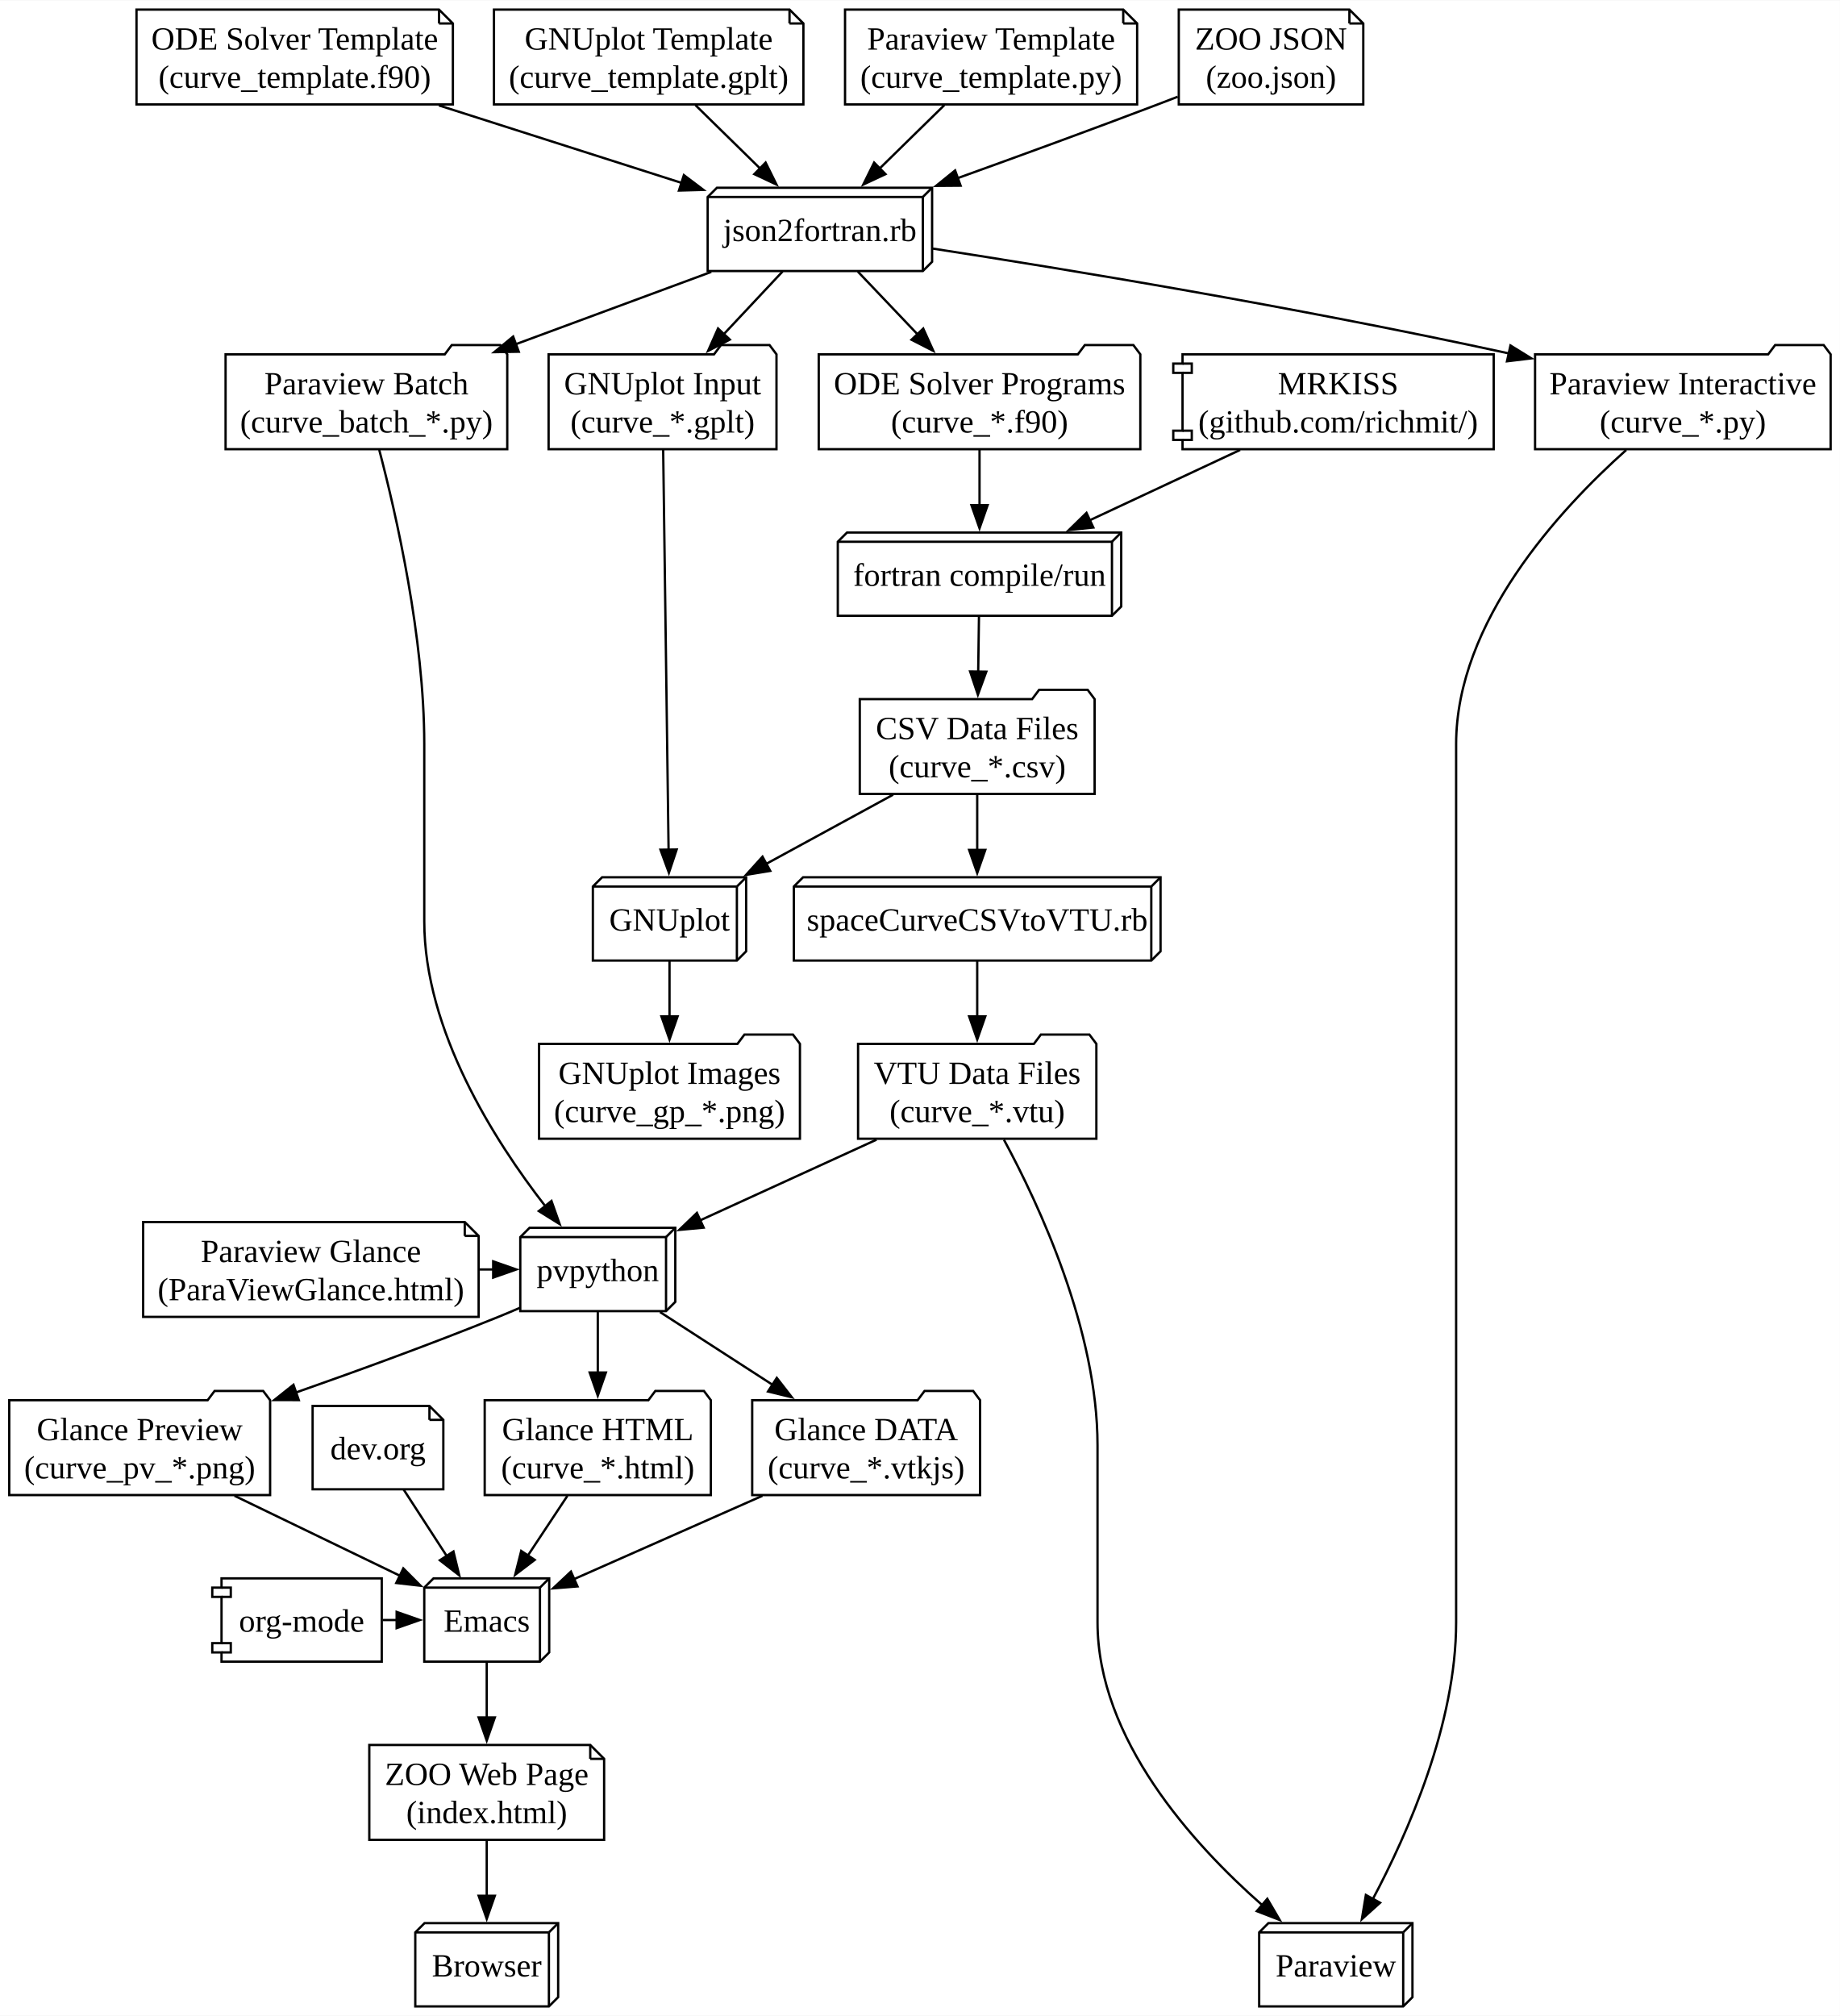
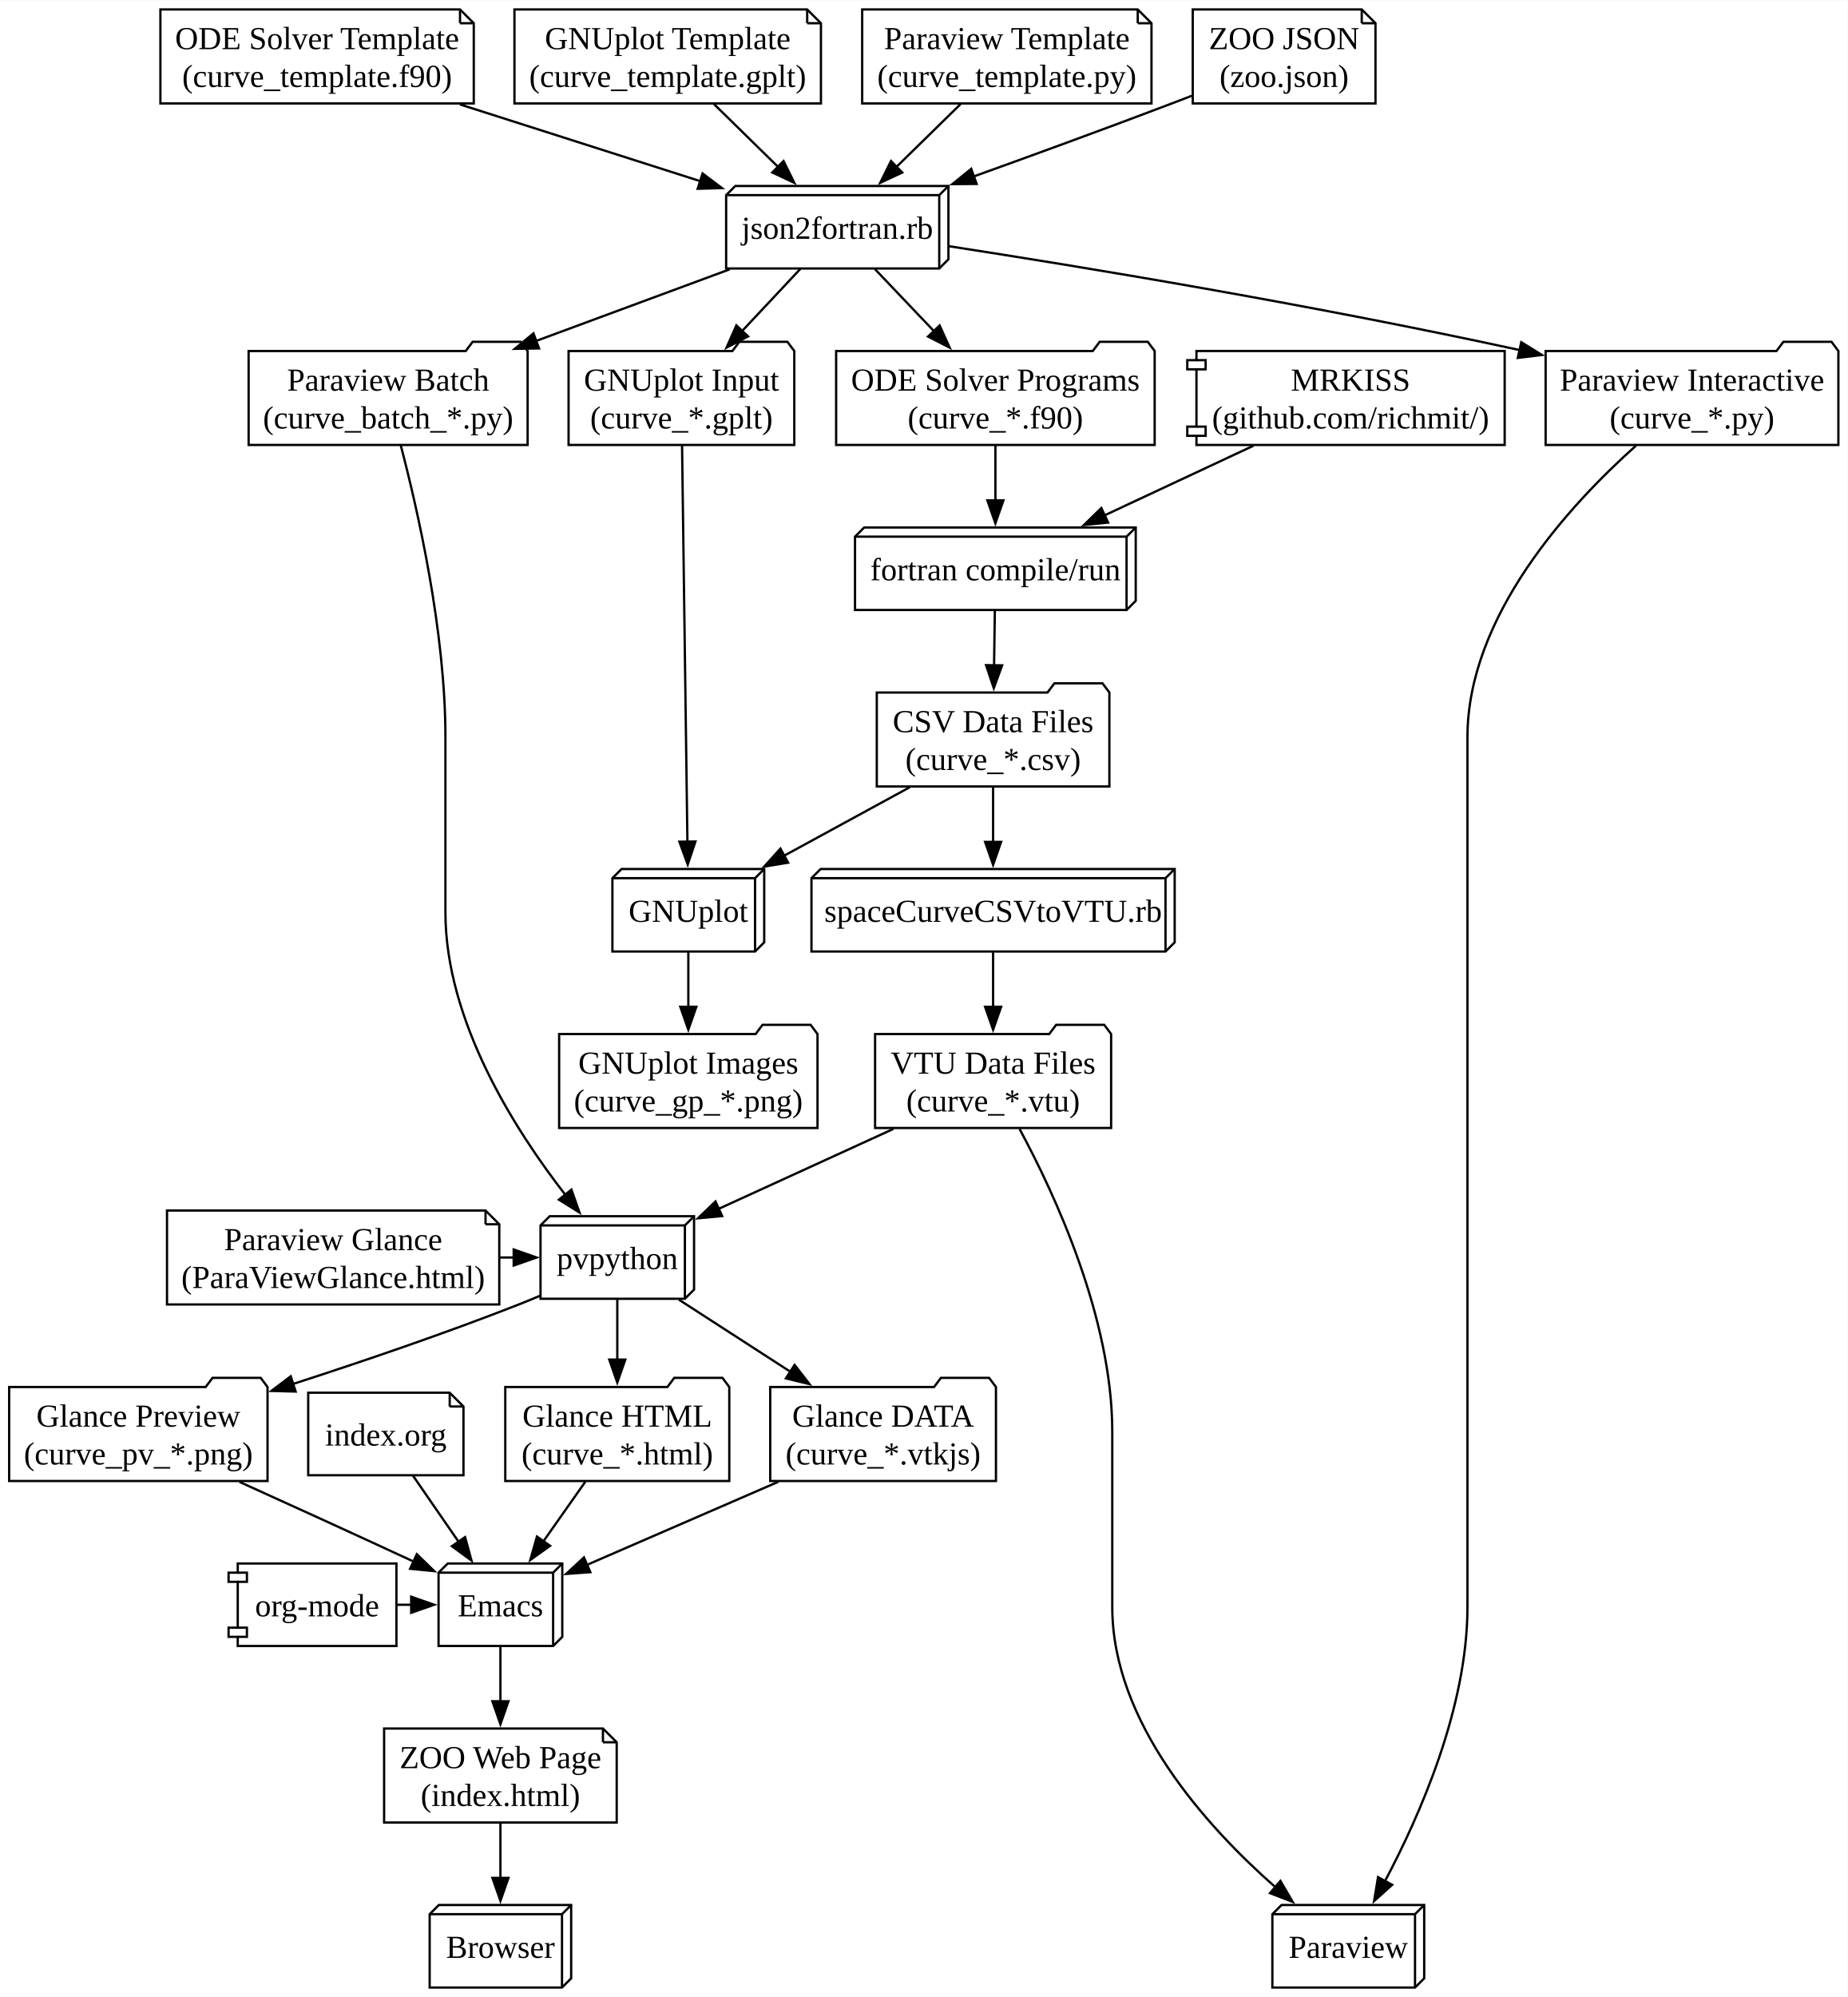
- <svg xmlns="http://www.w3.org/2000/svg" width="795pt" height="871pt" viewBox="0.00 0.00 795.25 871.00">
+ <svg xmlns="http://www.w3.org/2000/svg" width="806pt" height="871pt" viewBox="0.00 0.00 806.25 871.00">
  <g id="graph0" class="graph" transform="scale(1 1) rotate(0) translate(4 867)">
-     <polygon fill="white" stroke="none" points="-4,4 -4,-867 791.25,-867 791.25,4 -4,4" />
+     <polygon fill="white" stroke="none" points="-4,4 -4,-867 802.25,-867 802.25,4 -4,4" />
    <g id="node1" class="node">
-       <polygon fill="none" stroke="black" points="185.75,-863 55,-863 55,-822 191.75,-822 191.75,-857 185.75,-863" />
-       <polyline fill="none" stroke="black" points="185.75,-863 185.75,-857" />
-       <polyline fill="none" stroke="black" points="191.75,-857 185.75,-857" />
-       <text text-anchor="middle" x="123.38" y="-845.7" font-family="Times New Roman,serif" font-size="14.00">ODE Solver Template</text>
-       <text text-anchor="middle" x="123.38" y="-829.2" font-family="Times New Roman,serif" font-size="14.00">(curve_template.f90)</text>
+       <polygon fill="none" stroke="black" points="196.75,-863 66,-863 66,-822 202.75,-822 202.75,-857 196.75,-863" />
+       <polyline fill="none" stroke="black" points="196.75,-863 196.75,-857" />
+       <polyline fill="none" stroke="black" points="202.75,-857 196.75,-857" />
+       <text text-anchor="middle" x="134.38" y="-845.7" font-family="Times New Roman,serif" font-size="14.00">ODE Solver Template</text>
+       <text text-anchor="middle" x="134.38" y="-829.2" font-family="Times New Roman,serif" font-size="14.00">(curve_template.f90)</text>
    </g>
    <g id="node5" class="node">
-       <polygon fill="none" stroke="black" points="398.88,-786 305.88,-786 301.88,-782 301.88,-750 394.88,-750 398.88,-754 398.88,-786" />
-       <polyline fill="none" stroke="black" points="394.88,-782 301.88,-782" />
-       <polyline fill="none" stroke="black" points="394.88,-782 394.88,-750" />
-       <polyline fill="none" stroke="black" points="394.88,-782 398.88,-786" />
-       <text text-anchor="middle" x="350.38" y="-762.95" font-family="Times New Roman,serif" font-size="14.00">json2fortran.rb</text>
+       <polygon fill="none" stroke="black" points="409.88,-786 316.88,-786 312.88,-782 312.88,-750 405.88,-750 409.88,-754 409.88,-786" />
+       <polyline fill="none" stroke="black" points="405.88,-782 312.88,-782" />
+       <polyline fill="none" stroke="black" points="405.88,-782 405.88,-750" />
+       <polyline fill="none" stroke="black" points="405.88,-782 409.88,-786" />
+       <text text-anchor="middle" x="361.38" y="-762.95" font-family="Times New Roman,serif" font-size="14.00">json2fortran.rb</text>
    </g>
    <g id="edge24" class="edge">
-       <path fill="none" stroke="black" d="M185.7,-821.59C218.49,-811.12 258.47,-798.35 290.83,-788.02" />
-       <polygon fill="black" stroke="black" points="291.59,-791.45 300.05,-785.07 289.46,-784.78 291.59,-791.45" />
+       <path fill="none" stroke="black" d="M196.7,-821.59C229.49,-811.12 269.47,-798.35 301.83,-788.02" />
+       <polygon fill="black" stroke="black" points="302.59,-791.45 311.05,-785.07 300.46,-784.78 302.59,-791.45" />
    </g>
    <g id="node2" class="node">
-       <polygon fill="none" stroke="black" points="337.25,-863 209.5,-863 209.5,-822 343.25,-822 343.25,-857 337.25,-863" />
-       <polyline fill="none" stroke="black" points="337.25,-863 337.25,-857" />
-       <polyline fill="none" stroke="black" points="343.25,-857 337.25,-857" />
-       <text text-anchor="middle" x="276.38" y="-845.7" font-family="Times New Roman,serif" font-size="14.00">GNUplot Template</text>
-       <text text-anchor="middle" x="276.38" y="-829.2" font-family="Times New Roman,serif" font-size="14.00">(curve_template.gplt)</text>
+       <polygon fill="none" stroke="black" points="348.25,-863 220.5,-863 220.5,-822 354.25,-822 354.25,-857 348.25,-863" />
+       <polyline fill="none" stroke="black" points="348.25,-863 348.25,-857" />
+       <polyline fill="none" stroke="black" points="354.25,-857 348.25,-857" />
+       <text text-anchor="middle" x="287.38" y="-845.7" font-family="Times New Roman,serif" font-size="14.00">GNUplot Template</text>
+       <text text-anchor="middle" x="287.38" y="-829.2" font-family="Times New Roman,serif" font-size="14.00">(curve_template.gplt)</text>
    </g>
    <g id="edge25" class="edge">
-       <path fill="none" stroke="black" d="M296.6,-821.69C305.25,-813.21 315.45,-803.22 324.63,-794.23" />
-       <polygon fill="black" stroke="black" points="326.92,-796.88 331.62,-787.38 322.02,-791.88 326.92,-796.88" />
+       <path fill="none" stroke="black" d="M307.6,-821.69C316.25,-813.21 326.45,-803.22 335.63,-794.23" />
+       <polygon fill="black" stroke="black" points="337.92,-796.88 342.62,-787.38 333.02,-791.88 337.92,-796.88" />
    </g>
    <g id="node3" class="node">
-       <polygon fill="none" stroke="black" points="481.5,-863 361.25,-863 361.25,-822 487.5,-822 487.5,-857 481.5,-863" />
-       <polyline fill="none" stroke="black" points="481.5,-863 481.5,-857" />
-       <polyline fill="none" stroke="black" points="487.5,-857 481.5,-857" />
-       <text text-anchor="middle" x="424.38" y="-845.7" font-family="Times New Roman,serif" font-size="14.00">Paraview Template</text>
-       <text text-anchor="middle" x="424.38" y="-829.2" font-family="Times New Roman,serif" font-size="14.00">(curve_template.py)</text>
+       <polygon fill="none" stroke="black" points="492.5,-863 372.25,-863 372.25,-822 498.5,-822 498.5,-857 492.5,-863" />
+       <polyline fill="none" stroke="black" points="492.5,-863 492.5,-857" />
+       <polyline fill="none" stroke="black" points="498.5,-857 492.5,-857" />
+       <text text-anchor="middle" x="435.38" y="-845.7" font-family="Times New Roman,serif" font-size="14.00">Paraview Template</text>
+       <text text-anchor="middle" x="435.38" y="-829.2" font-family="Times New Roman,serif" font-size="14.00">(curve_template.py)</text>
    </g>
    <g id="edge26" class="edge">
-       <path fill="none" stroke="black" d="M404.15,-821.69C395.5,-813.21 385.3,-803.22 376.12,-794.23" />
-       <polygon fill="black" stroke="black" points="378.73,-791.88 369.13,-787.38 373.83,-796.88 378.73,-791.88" />
+       <path fill="none" stroke="black" d="M415.15,-821.69C406.5,-813.21 396.3,-803.22 387.12,-794.23" />
+       <polygon fill="black" stroke="black" points="389.73,-791.88 380.13,-787.38 384.83,-796.88 389.73,-791.88" />
    </g>
    <g id="node4" class="node">
-       <polygon fill="none" stroke="black" points="579.25,-863 505.5,-863 505.5,-822 585.25,-822 585.25,-857 579.25,-863" />
-       <polyline fill="none" stroke="black" points="579.25,-863 579.25,-857" />
-       <polyline fill="none" stroke="black" points="585.25,-857 579.25,-857" />
-       <text text-anchor="middle" x="545.38" y="-845.7" font-family="Times New Roman,serif" font-size="14.00">ZOO JSON</text>
-       <text text-anchor="middle" x="545.38" y="-829.2" font-family="Times New Roman,serif" font-size="14.00">(zoo.json)</text>
+       <polygon fill="none" stroke="black" points="590.25,-863 516.5,-863 516.5,-822 596.25,-822 596.25,-857 590.25,-863" />
+       <polyline fill="none" stroke="black" points="590.25,-863 590.25,-857" />
+       <polyline fill="none" stroke="black" points="596.25,-857 590.25,-857" />
+       <text text-anchor="middle" x="556.38" y="-845.7" font-family="Times New Roman,serif" font-size="14.00">ZOO JSON</text>
+       <text text-anchor="middle" x="556.38" y="-829.2" font-family="Times New Roman,serif" font-size="14.00">(zoo.json)</text>
    </g>
    <g id="edge27" class="edge">
-       <path fill="none" stroke="black" d="M505.04,-825.33C502.11,-824.2 499.2,-823.07 496.38,-822 468.02,-811.21 436.39,-799.67 409.84,-790.12" />
-       <polygon fill="black" stroke="black" points="411.2,-786.89 400.6,-786.81 408.83,-793.48 411.2,-786.89" />
+       <path fill="none" stroke="black" d="M516.04,-825.33C513.11,-824.2 510.2,-823.07 507.38,-822 479.02,-811.21 447.39,-799.67 420.84,-790.12" />
+       <polygon fill="black" stroke="black" points="422.2,-786.89 411.6,-786.81 419.83,-793.48 422.2,-786.89" />
    </g>
    <g id="node7" class="node">
-       <polygon fill="none" stroke="black" points="488.88,-714 485.88,-718 464.88,-718 461.88,-714 349.88,-714 349.88,-673 488.88,-673 488.88,-714" />
-       <text text-anchor="middle" x="419.38" y="-696.7" font-family="Times New Roman,serif" font-size="14.00">ODE Solver Programs</text>
-       <text text-anchor="middle" x="419.38" y="-680.2" font-family="Times New Roman,serif" font-size="14.00">(curve_*.f90)</text>
+       <polygon fill="none" stroke="black" points="499.88,-714 496.88,-718 475.88,-718 472.88,-714 360.88,-714 360.88,-673 499.88,-673 499.88,-714" />
+       <text text-anchor="middle" x="430.38" y="-696.7" font-family="Times New Roman,serif" font-size="14.00">ODE Solver Programs</text>
+       <text text-anchor="middle" x="430.38" y="-680.2" font-family="Times New Roman,serif" font-size="14.00">(curve_*.f90)</text>
    </g>
    <g id="edge28" class="edge">
-       <path fill="none" stroke="black" d="M366.73,-749.82C374.48,-741.68 383.94,-731.74 392.69,-722.54" />
-       <polygon fill="black" stroke="black" points="395.05,-725.13 399.41,-715.48 389.98,-720.31 395.05,-725.13" />
+       <path fill="none" stroke="black" d="M377.73,-749.82C385.48,-741.68 394.94,-731.74 403.69,-722.54" />
+       <polygon fill="black" stroke="black" points="406.05,-725.13 410.41,-715.48 400.98,-720.31 406.05,-725.13" />
    </g>
    <g id="node8" class="node">
-       <polygon fill="none" stroke="black" points="331.62,-714 328.62,-718 307.62,-718 304.62,-714 233.12,-714 233.12,-673 331.62,-673 331.62,-714" />
-       <text text-anchor="middle" x="282.38" y="-696.7" font-family="Times New Roman,serif" font-size="14.00">GNUplot Input</text>
-       <text text-anchor="middle" x="282.38" y="-680.2" font-family="Times New Roman,serif" font-size="14.00">(curve_*.gplt)</text>
+       <polygon fill="none" stroke="black" points="342.62,-714 339.62,-718 318.62,-718 315.62,-714 244.12,-714 244.12,-673 342.62,-673 342.62,-714" />
+       <text text-anchor="middle" x="293.38" y="-696.7" font-family="Times New Roman,serif" font-size="14.00">GNUplot Input</text>
+       <text text-anchor="middle" x="293.38" y="-680.2" font-family="Times New Roman,serif" font-size="14.00">(curve_*.gplt)</text>
    </g>
    <g id="edge29" class="edge">
-       <path fill="none" stroke="black" d="M334.26,-749.82C326.62,-741.68 317.3,-731.74 308.68,-722.54" />
-       <polygon fill="black" stroke="black" points="311.45,-720.38 302.06,-715.49 306.35,-725.17 311.45,-720.38" />
+       <path fill="none" stroke="black" d="M345.26,-749.82C337.62,-741.68 328.3,-731.74 319.68,-722.54" />
+       <polygon fill="black" stroke="black" points="322.45,-720.38 313.06,-715.49 317.35,-725.17 322.45,-720.38" />
    </g>
    <g id="node9" class="node">
-       <polygon fill="none" stroke="black" points="215.25,-714 212.25,-718 191.25,-718 188.25,-714 93.5,-714 93.5,-673 215.25,-673 215.25,-714" />
-       <text text-anchor="middle" x="154.38" y="-696.7" font-family="Times New Roman,serif" font-size="14.00">Paraview Batch</text>
-       <text text-anchor="middle" x="154.38" y="-680.2" font-family="Times New Roman,serif" font-size="14.00">(curve_batch_*.py)</text>
+       <polygon fill="none" stroke="black" points="226.25,-714 223.25,-718 202.25,-718 199.25,-714 104.5,-714 104.5,-673 226.25,-673 226.25,-714" />
+       <text text-anchor="middle" x="165.38" y="-696.7" font-family="Times New Roman,serif" font-size="14.00">Paraview Batch</text>
+       <text text-anchor="middle" x="165.38" y="-680.2" font-family="Times New Roman,serif" font-size="14.00">(curve_batch_*.py)</text>
    </g>
    <g id="edge30" class="edge">
-       <path fill="none" stroke="black" d="M303.43,-749.63C278.13,-740.28 246.54,-728.59 218.96,-718.39" />
-       <polygon fill="black" stroke="black" points="220.23,-715.13 209.63,-714.94 217.8,-721.69 220.23,-715.13" />
+       <path fill="none" stroke="black" d="M314.43,-749.63C289.13,-740.28 257.54,-728.59 229.96,-718.39" />
+       <polygon fill="black" stroke="black" points="231.23,-715.13 220.63,-714.94 228.8,-721.69 231.23,-715.13" />
    </g>
    <g id="node11" class="node">
-       <polygon fill="none" stroke="black" points="787.25,-714 784.25,-718 763.25,-718 760.25,-714 659.5,-714 659.5,-673 787.25,-673 787.25,-714" />
-       <text text-anchor="middle" x="723.38" y="-696.7" font-family="Times New Roman,serif" font-size="14.00">Paraview Interactive</text>
-       <text text-anchor="middle" x="723.38" y="-680.2" font-family="Times New Roman,serif" font-size="14.00">(curve_*.py)</text>
+       <polygon fill="none" stroke="black" points="798.25,-714 795.25,-718 774.25,-718 771.25,-714 670.5,-714 670.5,-673 798.25,-673 798.25,-714" />
+       <text text-anchor="middle" x="734.38" y="-696.7" font-family="Times New Roman,serif" font-size="14.00">Paraview Interactive</text>
+       <text text-anchor="middle" x="734.38" y="-680.2" font-family="Times New Roman,serif" font-size="14.00">(curve_*.py)</text>
    </g>
    <g id="edge31" class="edge">
-       <path fill="none" stroke="black" d="M399.21,-759.7C456.53,-750.83 554.63,-734.75 648.26,-714.38" />
-       <polygon fill="black" stroke="black" points="648.86,-717.83 657.88,-712.26 647.36,-710.99 648.86,-717.83" />
+       <path fill="none" stroke="black" d="M410.21,-759.7C467.53,-750.83 565.63,-734.75 659.26,-714.38" />
+       <polygon fill="black" stroke="black" points="659.86,-717.83 668.88,-712.26 658.36,-710.99 659.86,-717.83" />
    </g>
    <g id="node6" class="node">
-       <polygon fill="none" stroke="black" points="641.62,-714 507.12,-714 507.12,-710 503.12,-710 503.12,-706 507.12,-706 507.12,-681 503.12,-681 503.12,-677 507.12,-677 507.12,-673 641.62,-673 641.62,-714" />
-       <polyline fill="none" stroke="black" points="507.12,-710 511.12,-710 511.12,-706 507.12,-706" />
-       <polyline fill="none" stroke="black" points="507.12,-681 511.12,-681 511.12,-677 507.12,-677" />
-       <text text-anchor="middle" x="574.38" y="-696.7" font-family="Times New Roman,serif" font-size="14.00">MRKISS</text>
-       <text text-anchor="middle" x="574.38" y="-680.2" font-family="Times New Roman,serif" font-size="14.00">(github.com/richmit/)</text>
+       <polygon fill="none" stroke="black" points="652.62,-714 518.12,-714 518.12,-710 514.12,-710 514.12,-706 518.12,-706 518.12,-681 514.12,-681 514.12,-677 518.12,-677 518.12,-673 652.62,-673 652.62,-714" />
+       <polyline fill="none" stroke="black" points="518.12,-710 522.12,-710 522.12,-706 518.12,-706" />
+       <polyline fill="none" stroke="black" points="518.12,-681 522.12,-681 522.12,-677 518.12,-677" />
+       <text text-anchor="middle" x="585.38" y="-696.7" font-family="Times New Roman,serif" font-size="14.00">MRKISS</text>
+       <text text-anchor="middle" x="585.38" y="-680.2" font-family="Times New Roman,serif" font-size="14.00">(github.com/richmit/)</text>
    </g>
    <g id="node12" class="node">
-       <polygon fill="none" stroke="black" points="480.62,-637 362.12,-637 358.12,-633 358.12,-601 476.62,-601 480.62,-605 480.62,-637" />
-       <polyline fill="none" stroke="black" points="476.62,-633 358.12,-633" />
-       <polyline fill="none" stroke="black" points="476.62,-633 476.62,-601" />
-       <polyline fill="none" stroke="black" points="476.62,-633 480.62,-637" />
-       <text text-anchor="middle" x="419.38" y="-613.95" font-family="Times New Roman,serif" font-size="14.00">fortran compile/run</text>
+       <polygon fill="none" stroke="black" points="491.62,-637 373.12,-637 369.12,-633 369.12,-601 487.62,-601 491.62,-605 491.62,-637" />
+       <polyline fill="none" stroke="black" points="487.62,-633 369.12,-633" />
+       <polyline fill="none" stroke="black" points="487.62,-633 487.62,-601" />
+       <polyline fill="none" stroke="black" points="487.62,-633 491.62,-637" />
+       <text text-anchor="middle" x="430.38" y="-613.95" font-family="Times New Roman,serif" font-size="14.00">fortran compile/run</text>
    </g>
    <g id="edge1" class="edge">
-       <path fill="none" stroke="black" d="M532.02,-672.69C511.85,-663.26 487.66,-651.94 466.87,-642.22" />
-       <polygon fill="black" stroke="black" points="468.57,-639.15 458.03,-638.08 465.61,-645.49 468.57,-639.15" />
+       <path fill="none" stroke="black" d="M543.02,-672.69C522.85,-663.26 498.66,-651.94 477.87,-642.22" />
+       <polygon fill="black" stroke="black" points="479.57,-639.15 469.03,-638.08 476.61,-645.49 479.57,-639.15" />
    </g>
    <g id="edge2" class="edge">
-       <path fill="none" stroke="black" d="M419.38,-672.69C419.38,-665.25 419.38,-656.64 419.38,-648.57" />
-       <polygon fill="black" stroke="black" points="422.88,-648.83 419.38,-638.83 415.88,-648.83 422.88,-648.83" />
+       <path fill="none" stroke="black" d="M430.38,-672.69C430.38,-665.25 430.38,-656.64 430.38,-648.57" />
+       <polygon fill="black" stroke="black" points="433.88,-648.83 430.38,-638.83 426.88,-648.83 433.88,-648.83" />
    </g>
    <g id="node13" class="node">
-       <polygon fill="none" stroke="black" points="318.5,-488 256.25,-488 252.25,-484 252.25,-452 314.5,-452 318.5,-456 318.5,-488" />
-       <polyline fill="none" stroke="black" points="314.5,-484 252.25,-484" />
-       <polyline fill="none" stroke="black" points="314.5,-484 314.5,-452" />
-       <polyline fill="none" stroke="black" points="314.5,-484 318.5,-488" />
-       <text text-anchor="middle" x="285.38" y="-464.95" font-family="Times New Roman,serif" font-size="14.00">GNUplot</text>
+       <polygon fill="none" stroke="black" points="329.5,-488 267.25,-488 263.25,-484 263.25,-452 325.5,-452 329.5,-456 329.5,-488" />
+       <polyline fill="none" stroke="black" points="325.5,-484 263.25,-484" />
+       <polyline fill="none" stroke="black" points="325.5,-484 325.5,-452" />
+       <polyline fill="none" stroke="black" points="325.5,-484 329.5,-488" />
+       <text text-anchor="middle" x="296.38" y="-464.95" font-family="Times New Roman,serif" font-size="14.00">GNUplot</text>
    </g>
    <g id="edge5" class="edge">
-       <path fill="none" stroke="black" d="M282.64,-672.84C283.17,-633.66 284.36,-545.67 284.98,-499.9" />
-       <polygon fill="black" stroke="black" points="288.48,-500 285.12,-489.96 281.48,-499.91 288.48,-500" />
+       <path fill="none" stroke="black" d="M293.64,-672.84C294.17,-633.66 295.36,-545.67 295.98,-499.9" />
+       <polygon fill="black" stroke="black" points="299.48,-500 296.12,-489.96 292.48,-499.91 299.48,-500" />
    </g>
    <g id="node18" class="node">
-       <polygon fill="none" stroke="black" points="287.88,-336.5 224.88,-336.5 220.88,-332.5 220.88,-300.5 283.88,-300.5 287.88,-304.5 287.88,-336.5" />
-       <polyline fill="none" stroke="black" points="283.88,-332.5 220.88,-332.5" />
-       <polyline fill="none" stroke="black" points="283.88,-332.5 283.88,-300.5" />
-       <polyline fill="none" stroke="black" points="283.88,-332.5 287.88,-336.5" />
-       <text text-anchor="middle" x="254.38" y="-313.45" font-family="Times New Roman,serif" font-size="14.00">pvpython</text>
+       <polygon fill="none" stroke="black" points="298.88,-336.5 235.88,-336.5 231.88,-332.5 231.88,-300.5 294.88,-300.5 298.88,-304.5 298.88,-336.5" />
+       <polyline fill="none" stroke="black" points="294.88,-332.5 231.88,-332.5" />
+       <polyline fill="none" stroke="black" points="294.88,-332.5 294.88,-300.5" />
+       <polyline fill="none" stroke="black" points="294.88,-332.5 298.88,-336.5" />
+       <text text-anchor="middle" x="265.38" y="-313.45" font-family="Times New Roman,serif" font-size="14.00">pvpython</text>
    </g>
    <g id="edge14" class="edge">
-       <path fill="none" stroke="black" d="M159.92,-672.71C167.29,-644.65 179.38,-591.58 179.38,-545.5 179.38,-545.5 179.38,-545.5 179.38,-469 179.38,-421.78 209.64,-374.23 231.72,-345.82" />
-       <polygon fill="black" stroke="black" points="234.36,-348.11 237.89,-338.12 228.9,-343.73 234.36,-348.11" />
+       <path fill="none" stroke="black" d="M170.92,-672.71C178.29,-644.65 190.38,-591.58 190.38,-545.5 190.38,-545.5 190.38,-545.5 190.38,-469 190.38,-421.78 220.64,-374.23 242.72,-345.82" />
+       <polygon fill="black" stroke="black" points="245.36,-348.11 248.89,-338.12 239.9,-343.73 245.36,-348.11" />
    </g>
    <g id="node10" class="node">
-       <polygon fill="none" stroke="black" points="196.88,-339 57.88,-339 57.88,-298 202.88,-298 202.88,-333 196.88,-339" />
-       <polyline fill="none" stroke="black" points="196.88,-339 196.88,-333" />
-       <polyline fill="none" stroke="black" points="202.88,-333 196.88,-333" />
-       <text text-anchor="middle" x="130.38" y="-321.7" font-family="Times New Roman,serif" font-size="14.00">Paraview Glance</text>
-       <text text-anchor="middle" x="130.38" y="-305.2" font-family="Times New Roman,serif" font-size="14.00">(ParaViewGlance.html)</text>
+       <polygon fill="none" stroke="black" points="207.88,-339 68.88,-339 68.88,-298 213.88,-298 213.88,-333 207.88,-339" />
+       <polyline fill="none" stroke="black" points="207.88,-339 207.88,-333" />
+       <polyline fill="none" stroke="black" points="213.88,-333 207.88,-333" />
+       <text text-anchor="middle" x="141.38" y="-321.7" font-family="Times New Roman,serif" font-size="14.00">Paraview Glance</text>
+       <text text-anchor="middle" x="141.38" y="-305.2" font-family="Times New Roman,serif" font-size="14.00">(ParaViewGlance.html)</text>
    </g>
    <g id="edge12" class="edge">
-       <path fill="none" stroke="black" d="M203.03,-318.5C205.15,-318.5 207.26,-318.5 209.37,-318.5" />
-       <polygon fill="black" stroke="black" points="209.17,-322 219.17,-318.5 209.17,-315 209.17,-322" />
+       <path fill="none" stroke="black" d="M214.03,-318.5C216.15,-318.5 218.26,-318.5 220.37,-318.5" />
+       <polygon fill="black" stroke="black" points="220.17,-322 230.17,-318.5 220.17,-315 220.17,-322" />
    </g>
    <g id="node26" class="node">
-       <polygon fill="none" stroke="black" points="606.5,-36 544.25,-36 540.25,-32 540.25,0 602.5,0 606.5,-4 606.5,-36" />
-       <polyline fill="none" stroke="black" points="602.5,-32 540.25,-32" />
-       <polyline fill="none" stroke="black" points="602.5,-32 602.5,0" />
-       <polyline fill="none" stroke="black" points="602.5,-32 606.5,-36" />
-       <text text-anchor="middle" x="573.38" y="-12.95" font-family="Times New Roman,serif" font-size="14.00">Paraview</text>
+       <polygon fill="none" stroke="black" points="617.5,-36 555.25,-36 551.25,-32 551.25,0 613.5,0 617.5,-4 617.5,-36" />
+       <polyline fill="none" stroke="black" points="613.5,-32 551.25,-32" />
+       <polyline fill="none" stroke="black" points="613.5,-32 613.5,0" />
+       <polyline fill="none" stroke="black" points="613.5,-32 617.5,-36" />
+       <text text-anchor="middle" x="584.38" y="-12.95" font-family="Times New Roman,serif" font-size="14.00">Paraview</text>
    </g>
    <g id="edge20" class="edge">
-       <path fill="none" stroke="black" d="M698.9,-672.67C669.87,-646.76 625.38,-598.41 625.38,-545.5 625.38,-545.5 625.38,-545.5 625.38,-166 625.38,-122.12 604.53,-74.87 589.23,-46.12" />
-       <polygon fill="black" stroke="black" points="592.51,-44.81 584.63,-37.72 586.37,-48.17 592.51,-44.81" />
+       <path fill="none" stroke="black" d="M709.9,-672.67C680.87,-646.76 636.38,-598.41 636.38,-545.5 636.38,-545.5 636.38,-545.5 636.38,-166 636.38,-122.12 615.53,-74.87 600.23,-46.12" />
+       <polygon fill="black" stroke="black" points="603.51,-44.81 595.63,-37.72 597.37,-48.17 603.51,-44.81" />
    </g>
    <g id="node14" class="node">
-       <polygon fill="none" stroke="black" points="469.12,-565 466.12,-569 445.12,-569 442.12,-565 367.62,-565 367.62,-524 469.12,-524 469.12,-565" />
-       <text text-anchor="middle" x="418.38" y="-547.7" font-family="Times New Roman,serif" font-size="14.00">CSV Data Files</text>
-       <text text-anchor="middle" x="418.38" y="-531.2" font-family="Times New Roman,serif" font-size="14.00">(curve_*.csv)</text>
+       <polygon fill="none" stroke="black" points="480.12,-565 477.12,-569 456.12,-569 453.12,-565 378.62,-565 378.62,-524 480.12,-524 480.12,-565" />
+       <text text-anchor="middle" x="429.38" y="-547.7" font-family="Times New Roman,serif" font-size="14.00">CSV Data Files</text>
+       <text text-anchor="middle" x="429.38" y="-531.2" font-family="Times New Roman,serif" font-size="14.00">(curve_*.csv)</text>
    </g>
    <g id="edge3" class="edge">
-       <path fill="none" stroke="black" d="M419.14,-600.82C419.04,-593.59 418.92,-584.95 418.8,-576.66" />
-       <polygon fill="black" stroke="black" points="422.31,-576.85 418.67,-566.89 415.31,-576.94 422.31,-576.85" />
+       <path fill="none" stroke="black" d="M430.14,-600.82C430.04,-593.59 429.92,-584.95 429.8,-576.66" />
+       <polygon fill="black" stroke="black" points="433.31,-576.85 429.67,-566.89 426.31,-576.94 433.31,-576.85" />
    </g>
    <g id="node15" class="node">
-       <polygon fill="none" stroke="black" points="341.75,-416 338.75,-420 317.75,-420 314.75,-416 229,-416 229,-375 341.75,-375 341.75,-416" />
-       <text text-anchor="middle" x="285.38" y="-398.7" font-family="Times New Roman,serif" font-size="14.00">GNUplot Images</text>
-       <text text-anchor="middle" x="285.38" y="-382.2" font-family="Times New Roman,serif" font-size="14.00">(curve_gp_*.png)</text>
+       <polygon fill="none" stroke="black" points="352.75,-416 349.75,-420 328.75,-420 325.75,-416 240,-416 240,-375 352.75,-375 352.75,-416" />
+       <text text-anchor="middle" x="296.38" y="-398.7" font-family="Times New Roman,serif" font-size="14.00">GNUplot Images</text>
+       <text text-anchor="middle" x="296.38" y="-382.2" font-family="Times New Roman,serif" font-size="14.00">(curve_gp_*.png)</text>
    </g>
    <g id="edge4" class="edge">
-       <path fill="none" stroke="black" d="M285.38,-451.82C285.38,-444.59 285.38,-435.95 285.38,-427.66" />
-       <polygon fill="black" stroke="black" points="288.88,-427.89 285.38,-417.89 281.88,-427.89 288.88,-427.89" />
+       <path fill="none" stroke="black" d="M296.38,-451.82C296.38,-444.59 296.38,-435.95 296.38,-427.66" />
+       <polygon fill="black" stroke="black" points="299.88,-427.89 296.38,-417.89 292.88,-427.89 299.88,-427.89" />
    </g>
    <g id="edge7" class="edge">
-       <path fill="none" stroke="black" d="M382.03,-523.69C365.06,-514.44 344.76,-503.37 327.16,-493.78" />
-       <polygon fill="black" stroke="black" points="328.93,-490.76 318.48,-489.04 325.58,-496.9 328.93,-490.76" />
+       <path fill="none" stroke="black" d="M393.03,-523.69C376.06,-514.44 355.76,-503.37 338.16,-493.78" />
+       <polygon fill="black" stroke="black" points="339.93,-490.76 329.48,-489.04 336.58,-496.9 339.93,-490.76" />
    </g>
    <g id="node16" class="node">
-       <polygon fill="none" stroke="black" points="497.62,-488 343.12,-488 339.12,-484 339.12,-452 493.62,-452 497.62,-456 497.62,-488" />
-       <polyline fill="none" stroke="black" points="493.62,-484 339.12,-484" />
-       <polyline fill="none" stroke="black" points="493.62,-484 493.62,-452" />
-       <polyline fill="none" stroke="black" points="493.62,-484 497.62,-488" />
-       <text text-anchor="middle" x="418.38" y="-464.95" font-family="Times New Roman,serif" font-size="14.00">spaceCurveCSVtoVTU.rb</text>
+       <polygon fill="none" stroke="black" points="508.62,-488 354.12,-488 350.12,-484 350.12,-452 504.62,-452 508.62,-456 508.62,-488" />
+       <polyline fill="none" stroke="black" points="504.62,-484 350.12,-484" />
+       <polyline fill="none" stroke="black" points="504.62,-484 504.62,-452" />
+       <polyline fill="none" stroke="black" points="504.62,-484 508.62,-488" />
+       <text text-anchor="middle" x="429.38" y="-464.95" font-family="Times New Roman,serif" font-size="14.00">spaceCurveCSVtoVTU.rb</text>
    </g>
    <g id="edge6" class="edge">
-       <path fill="none" stroke="black" d="M418.38,-523.69C418.38,-516.25 418.38,-507.64 418.38,-499.57" />
-       <polygon fill="black" stroke="black" points="421.88,-499.83 418.38,-489.83 414.88,-499.83 421.88,-499.83" />
+       <path fill="none" stroke="black" d="M429.38,-523.69C429.38,-516.25 429.38,-507.64 429.38,-499.57" />
+       <polygon fill="black" stroke="black" points="432.88,-499.83 429.38,-489.83 425.88,-499.83 432.88,-499.83" />
    </g>
    <g id="node17" class="node">
-       <polygon fill="none" stroke="black" points="469.88,-416 466.88,-420 445.88,-420 442.88,-416 366.88,-416 366.88,-375 469.88,-375 469.88,-416" />
-       <text text-anchor="middle" x="418.38" y="-398.7" font-family="Times New Roman,serif" font-size="14.00">VTU Data Files</text>
-       <text text-anchor="middle" x="418.38" y="-382.2" font-family="Times New Roman,serif" font-size="14.00">(curve_*.vtu)</text>
+       <polygon fill="none" stroke="black" points="480.88,-416 477.88,-420 456.88,-420 453.88,-416 377.88,-416 377.88,-375 480.88,-375 480.88,-416" />
+       <text text-anchor="middle" x="429.38" y="-398.7" font-family="Times New Roman,serif" font-size="14.00">VTU Data Files</text>
+       <text text-anchor="middle" x="429.38" y="-382.2" font-family="Times New Roman,serif" font-size="14.00">(curve_*.vtu)</text>
    </g>
    <g id="edge8" class="edge">
-       <path fill="none" stroke="black" d="M418.38,-451.82C418.38,-444.59 418.38,-435.95 418.38,-427.66" />
-       <polygon fill="black" stroke="black" points="421.88,-427.89 418.38,-417.89 414.88,-427.89 421.88,-427.89" />
+       <path fill="none" stroke="black" d="M429.38,-451.82C429.38,-444.59 429.38,-435.95 429.38,-427.66" />
+       <polygon fill="black" stroke="black" points="432.88,-427.89 429.38,-417.89 425.88,-427.89 432.88,-427.89" />
    </g>
    <g id="edge13" class="edge">
-       <path fill="none" stroke="black" d="M374.86,-374.6C351.32,-363.84 322.32,-350.57 298.66,-339.75" />
-       <polygon fill="black" stroke="black" points="300.14,-336.58 289.59,-335.6 297.23,-342.95 300.14,-336.58" />
+       <path fill="none" stroke="black" d="M385.86,-374.6C362.32,-363.84 333.32,-350.57 309.66,-339.75" />
+       <polygon fill="black" stroke="black" points="311.14,-336.58 300.59,-335.6 308.23,-342.95 311.14,-336.58" />
    </g>
    <g id="edge21" class="edge">
-       <path fill="none" stroke="black" d="M429.92,-374.59C445.24,-346.24 470.38,-292.14 470.38,-242.5 470.38,-242.5 470.38,-242.5 470.38,-166 470.38,-115.66 511.39,-70.31 541.66,-43.7" />
-       <polygon fill="black" stroke="black" points="543.76,-46.51 549.11,-37.37 539.22,-41.18 543.76,-46.51" />
+       <path fill="none" stroke="black" d="M440.92,-374.59C456.24,-346.24 481.38,-292.14 481.38,-242.5 481.38,-242.5 481.38,-242.5 481.38,-166 481.38,-115.66 522.39,-70.31 552.66,-43.7" />
+       <polygon fill="black" stroke="black" points="554.76,-46.51 560.11,-37.37 550.22,-41.18 554.76,-46.51" />
    </g>
    <g id="node19" class="node">
-       <polygon fill="none" stroke="black" points="303.25,-262 300.25,-266 279.25,-266 276.25,-262 205.5,-262 205.5,-221 303.25,-221 303.25,-262" />
-       <text text-anchor="middle" x="254.38" y="-244.7" font-family="Times New Roman,serif" font-size="14.00">Glance HTML</text>
-       <text text-anchor="middle" x="254.38" y="-228.2" font-family="Times New Roman,serif" font-size="14.00">(curve_*.html)</text>
+       <polygon fill="none" stroke="black" points="314.25,-262 311.25,-266 290.25,-266 287.25,-262 216.5,-262 216.5,-221 314.25,-221 314.25,-262" />
+       <text text-anchor="middle" x="265.38" y="-244.7" font-family="Times New Roman,serif" font-size="14.00">Glance HTML</text>
+       <text text-anchor="middle" x="265.38" y="-228.2" font-family="Times New Roman,serif" font-size="14.00">(curve_*.html)</text>
    </g>
    <g id="edge9" class="edge">
-       <path fill="none" stroke="black" d="M254.38,-300.1C254.38,-292.28 254.38,-282.8 254.38,-273.81" />
-       <polygon fill="black" stroke="black" points="257.88,-273.96 254.38,-263.96 250.88,-273.96 257.88,-273.96" />
+       <path fill="none" stroke="black" d="M265.38,-300.1C265.38,-292.28 265.38,-282.8 265.38,-273.81" />
+       <polygon fill="black" stroke="black" points="268.88,-273.96 265.38,-263.96 261.88,-273.96 268.88,-273.96" />
    </g>
    <g id="node20" class="node">
-       <polygon fill="none" stroke="black" points="419.62,-262 416.62,-266 395.62,-266 392.62,-262 321.12,-262 321.12,-221 419.62,-221 419.62,-262" />
-       <text text-anchor="middle" x="370.38" y="-244.7" font-family="Times New Roman,serif" font-size="14.00">Glance DATA</text>
-       <text text-anchor="middle" x="370.38" y="-228.2" font-family="Times New Roman,serif" font-size="14.00">(curve_*.vtkjs)</text>
+       <polygon fill="none" stroke="black" points="430.62,-262 427.62,-266 406.62,-266 403.62,-262 332.12,-262 332.12,-221 430.62,-221 430.62,-262" />
+       <text text-anchor="middle" x="381.38" y="-244.7" font-family="Times New Roman,serif" font-size="14.00">Glance DATA</text>
+       <text text-anchor="middle" x="381.38" y="-228.2" font-family="Times New Roman,serif" font-size="14.00">(curve_*.vtkjs)</text>
    </g>
    <g id="edge10" class="edge">
-       <path fill="none" stroke="black" d="M281.28,-300.1C295.83,-290.7 314.08,-278.9 330.27,-268.43" />
-       <polygon fill="black" stroke="black" points="331.75,-271.64 338.25,-263.27 327.95,-265.76 331.75,-271.64" />
+       <path fill="none" stroke="black" d="M292.28,-300.1C306.83,-290.7 325.08,-278.9 341.27,-268.43" />
+       <polygon fill="black" stroke="black" points="342.75,-271.64 349.25,-263.27 338.95,-265.76 342.75,-271.64" />
    </g>
    <g id="node21" class="node">
      <polygon fill="none" stroke="black" points="112.75,-262 109.75,-266 88.75,-266 85.75,-262 0,-262 0,-221 112.75,-221 112.75,-262" />
      <text text-anchor="middle" x="56.38" y="-244.7" font-family="Times New Roman,serif" font-size="14.00">Glance Preview</text>
      <text text-anchor="middle" x="56.38" y="-228.2" font-family="Times New Roman,serif" font-size="14.00">(curve_pv_*.png)</text>
    </g>
    <g id="edge11" class="edge">
-       <path fill="none" stroke="black" d="M220.69,-301.91C217.55,-300.55 214.41,-299.23 211.38,-298 182.96,-286.49 151.14,-274.88 123.77,-265.28" />
-       <polygon fill="black" stroke="black" points="125.14,-262.05 114.55,-262.07 122.84,-268.66 125.14,-262.05" />
+       <path fill="none" stroke="black" d="M231.71,-301.84C228.57,-300.5 225.43,-299.2 222.38,-298 190.38,-285.44 154.25,-273.14 123.89,-263.33" />
+       <polygon fill="black" stroke="black" points="125.02,-260.01 114.43,-260.29 122.88,-266.68 125.02,-260.01" />
    </g>
    <g id="node24" class="node">
-       <polygon fill="none" stroke="black" points="233.38,-185 183.38,-185 179.38,-181 179.38,-149 229.38,-149 233.38,-153 233.38,-185" />
-       <polyline fill="none" stroke="black" points="229.38,-181 179.38,-181" />
-       <polyline fill="none" stroke="black" points="229.38,-181 229.38,-149" />
-       <polyline fill="none" stroke="black" points="229.38,-181 233.38,-185" />
-       <text text-anchor="middle" x="206.38" y="-161.95" font-family="Times New Roman,serif" font-size="14.00">Emacs</text>
+       <polygon fill="none" stroke="black" points="241.38,-185 191.38,-185 187.38,-181 187.38,-149 237.38,-149 241.38,-153 241.38,-185" />
+       <polyline fill="none" stroke="black" points="237.38,-181 187.38,-181" />
+       <polyline fill="none" stroke="black" points="237.38,-181 237.38,-149" />
+       <polyline fill="none" stroke="black" points="237.38,-181 241.38,-185" />
+       <text text-anchor="middle" x="214.38" y="-161.95" font-family="Times New Roman,serif" font-size="14.00">Emacs</text>
    </g>
    <g id="edge17" class="edge">
-       <path fill="none" stroke="black" d="M241.26,-220.69C235.99,-212.73 229.84,-203.44 224.18,-194.89" />
-       <polygon fill="black" stroke="black" points="227.12,-192.99 218.68,-186.58 221.28,-196.85 227.12,-192.99" />
+       <path fill="none" stroke="black" d="M251.44,-220.69C245.78,-212.65 239.16,-203.24 233.09,-194.61" />
+       <polygon fill="black" stroke="black" points="236.05,-192.72 227.43,-186.56 230.32,-196.75 236.05,-192.72" />
    </g>
    <g id="edge18" class="edge">
-       <path fill="none" stroke="black" d="M325.56,-220.69C299.95,-209.37 268.2,-195.33 243.91,-184.59" />
-       <polygon fill="black" stroke="black" points="245.61,-181.52 235.05,-180.68 242.78,-187.92 245.61,-181.52" />
+       <path fill="none" stroke="black" d="M335.74,-220.69C309.49,-209.29 276.91,-195.15 252.12,-184.39" />
+       <polygon fill="black" stroke="black" points="253.63,-181.22 243.06,-180.45 250.84,-187.65 253.63,-181.22" />
    </g>
    <g id="edge19" class="edge">
-       <path fill="none" stroke="black" d="M97.36,-220.69C119.73,-209.88 147.21,-196.6 168.98,-186.07" />
-       <polygon fill="black" stroke="black" points="170.32,-189.31 177.8,-181.81 167.28,-183.01 170.32,-189.31" />
+       <path fill="none" stroke="black" d="M100.49,-220.61C121.35,-211.17 146.8,-199.59 176.6,-185.8" />
+       <polygon fill="black" stroke="black" points="177.9,-189.05 185.5,-181.67 174.96,-182.7 177.9,-189.05" />
    </g>
    <g id="node22" class="node">
-       <polygon fill="none" stroke="black" points="237.25,-36 179.5,-36 175.5,-32 175.5,0 233.25,0 237.25,-4 237.25,-36" />
-       <polyline fill="none" stroke="black" points="233.25,-32 175.5,-32" />
-       <polyline fill="none" stroke="black" points="233.25,-32 233.25,0" />
-       <polyline fill="none" stroke="black" points="233.25,-32 237.25,-36" />
-       <text text-anchor="middle" x="206.38" y="-12.95" font-family="Times New Roman,serif" font-size="14.00">Browser</text>
+       <polygon fill="none" stroke="black" points="245.25,-36 187.5,-36 183.5,-32 183.5,0 241.25,0 245.25,-4 245.25,-36" />
+       <polyline fill="none" stroke="black" points="241.25,-32 183.5,-32" />
+       <polyline fill="none" stroke="black" points="241.25,-32 241.25,0" />
+       <polyline fill="none" stroke="black" points="241.25,-32 245.25,-36" />
+       <text text-anchor="middle" x="214.38" y="-12.95" font-family="Times New Roman,serif" font-size="14.00">Browser</text>
    </g>
    <g id="node23" class="node">
-       <polygon fill="none" stroke="black" points="161,-185 91.75,-185 91.75,-181 87.75,-181 87.75,-177 91.75,-177 91.75,-157 87.75,-157 87.75,-153 91.75,-153 91.75,-149 161,-149 161,-185" />
-       <polyline fill="none" stroke="black" points="91.75,-181 95.75,-181 95.75,-177 91.75,-177" />
-       <polyline fill="none" stroke="black" points="91.75,-157 95.75,-157 95.75,-153 91.75,-153" />
-       <text text-anchor="middle" x="126.38" y="-161.95" font-family="Times New Roman,serif" font-size="14.00">org-mode</text>
+       <polygon fill="none" stroke="black" points="169,-185 99.75,-185 99.75,-181 95.75,-181 95.75,-177 99.75,-177 99.75,-157 95.75,-157 95.75,-153 99.75,-153 99.75,-149 169,-149 169,-185" />
+       <polyline fill="none" stroke="black" points="99.75,-181 103.75,-181 103.75,-177 99.75,-177" />
+       <polyline fill="none" stroke="black" points="99.75,-157 103.75,-157 103.75,-153 99.75,-153" />
+       <text text-anchor="middle" x="134.38" y="-161.95" font-family="Times New Roman,serif" font-size="14.00">org-mode</text>
    </g>
    <g id="edge15" class="edge">
-       <path fill="none" stroke="black" d="M161.38,-167C163.48,-167 165.59,-167 167.69,-167" />
-       <polygon fill="black" stroke="black" points="167.44,-170.5 177.44,-167 167.44,-163.5 167.44,-170.5" />
+       <path fill="none" stroke="black" d="M169.38,-167C171.48,-167 173.59,-167 175.69,-167" />
+       <polygon fill="black" stroke="black" points="175.44,-170.5 185.44,-167 175.44,-163.5 175.44,-170.5" />
    </g>
    <g id="node27" class="node">
-       <polygon fill="none" stroke="black" points="251.12,-113 155.62,-113 155.62,-72 257.12,-72 257.12,-107 251.12,-113" />
-       <polyline fill="none" stroke="black" points="251.12,-113 251.12,-107" />
-       <polyline fill="none" stroke="black" points="257.12,-107 251.12,-107" />
-       <text text-anchor="middle" x="206.38" y="-95.7" font-family="Times New Roman,serif" font-size="14.00">ZOO Web Page</text>
-       <text text-anchor="middle" x="206.38" y="-79.2" font-family="Times New Roman,serif" font-size="14.00">(index.html)</text>
+       <polygon fill="none" stroke="black" points="259.12,-113 163.62,-113 163.62,-72 265.12,-72 265.12,-107 259.12,-113" />
+       <polyline fill="none" stroke="black" points="259.12,-113 259.12,-107" />
+       <polyline fill="none" stroke="black" points="265.12,-107 259.12,-107" />
+       <text text-anchor="middle" x="214.38" y="-95.7" font-family="Times New Roman,serif" font-size="14.00">ZOO Web Page</text>
+       <text text-anchor="middle" x="214.38" y="-79.2" font-family="Times New Roman,serif" font-size="14.00">(index.html)</text>
    </g>
    <g id="edge22" class="edge">
-       <path fill="none" stroke="black" d="M206.38,-148.82C206.38,-141.59 206.38,-132.95 206.38,-124.66" />
-       <polygon fill="black" stroke="black" points="209.88,-124.89 206.38,-114.89 202.88,-124.89 209.88,-124.89" />
+       <path fill="none" stroke="black" d="M214.38,-148.82C214.38,-141.59 214.38,-132.95 214.38,-124.66" />
+       <polygon fill="black" stroke="black" points="217.88,-124.89 214.38,-114.89 210.88,-124.89 217.88,-124.89" />
    </g>
    <g id="node25" class="node">
-       <polygon fill="none" stroke="black" points="181.62,-259.5 131.12,-259.5 131.12,-223.5 187.62,-223.5 187.62,-253.5 181.62,-259.5" />
-       <polyline fill="none" stroke="black" points="181.62,-259.5 181.62,-253.5" />
-       <polyline fill="none" stroke="black" points="187.62,-253.5 181.62,-253.5" />
-       <text text-anchor="middle" x="159.38" y="-236.45" font-family="Times New Roman,serif" font-size="14.00">dev.org</text>
+       <polygon fill="none" stroke="black" points="192.25,-259.5 130.5,-259.5 130.5,-223.5 198.25,-223.5 198.25,-253.5 192.25,-259.5" />
+       <polyline fill="none" stroke="black" points="192.25,-259.5 192.25,-253.5" />
+       <polyline fill="none" stroke="black" points="198.25,-253.5 192.25,-253.5" />
+       <text text-anchor="middle" x="164.38" y="-236.45" font-family="Times New Roman,serif" font-size="14.00">index.org</text>
    </g>
    <g id="edge16" class="edge">
-       <path fill="none" stroke="black" d="M170.51,-223.32C176.07,-214.74 182.93,-204.17 189.14,-194.58" />
-       <polygon fill="black" stroke="black" points="191.99,-196.62 194.49,-186.33 186.12,-192.82 191.99,-196.62" />
+       <path fill="none" stroke="black" d="M176.22,-223.32C182.2,-214.65 189.58,-203.95 196.25,-194.28" />
+       <polygon fill="black" stroke="black" points="198.96,-196.52 201.75,-186.3 193.19,-192.55 198.96,-196.52" />
    </g>
    <g id="edge23" class="edge">
-       <path fill="none" stroke="black" d="M206.38,-71.69C206.38,-64.25 206.38,-55.64 206.38,-47.57" />
-       <polygon fill="black" stroke="black" points="209.88,-47.83 206.38,-37.83 202.88,-47.83 209.88,-47.83" />
+       <path fill="none" stroke="black" d="M214.38,-71.69C214.38,-64.25 214.38,-55.64 214.38,-47.57" />
+       <polygon fill="black" stroke="black" points="217.88,-47.83 214.38,-37.83 210.88,-47.83 217.88,-47.83" />
    </g>
  </g>
</svg>
